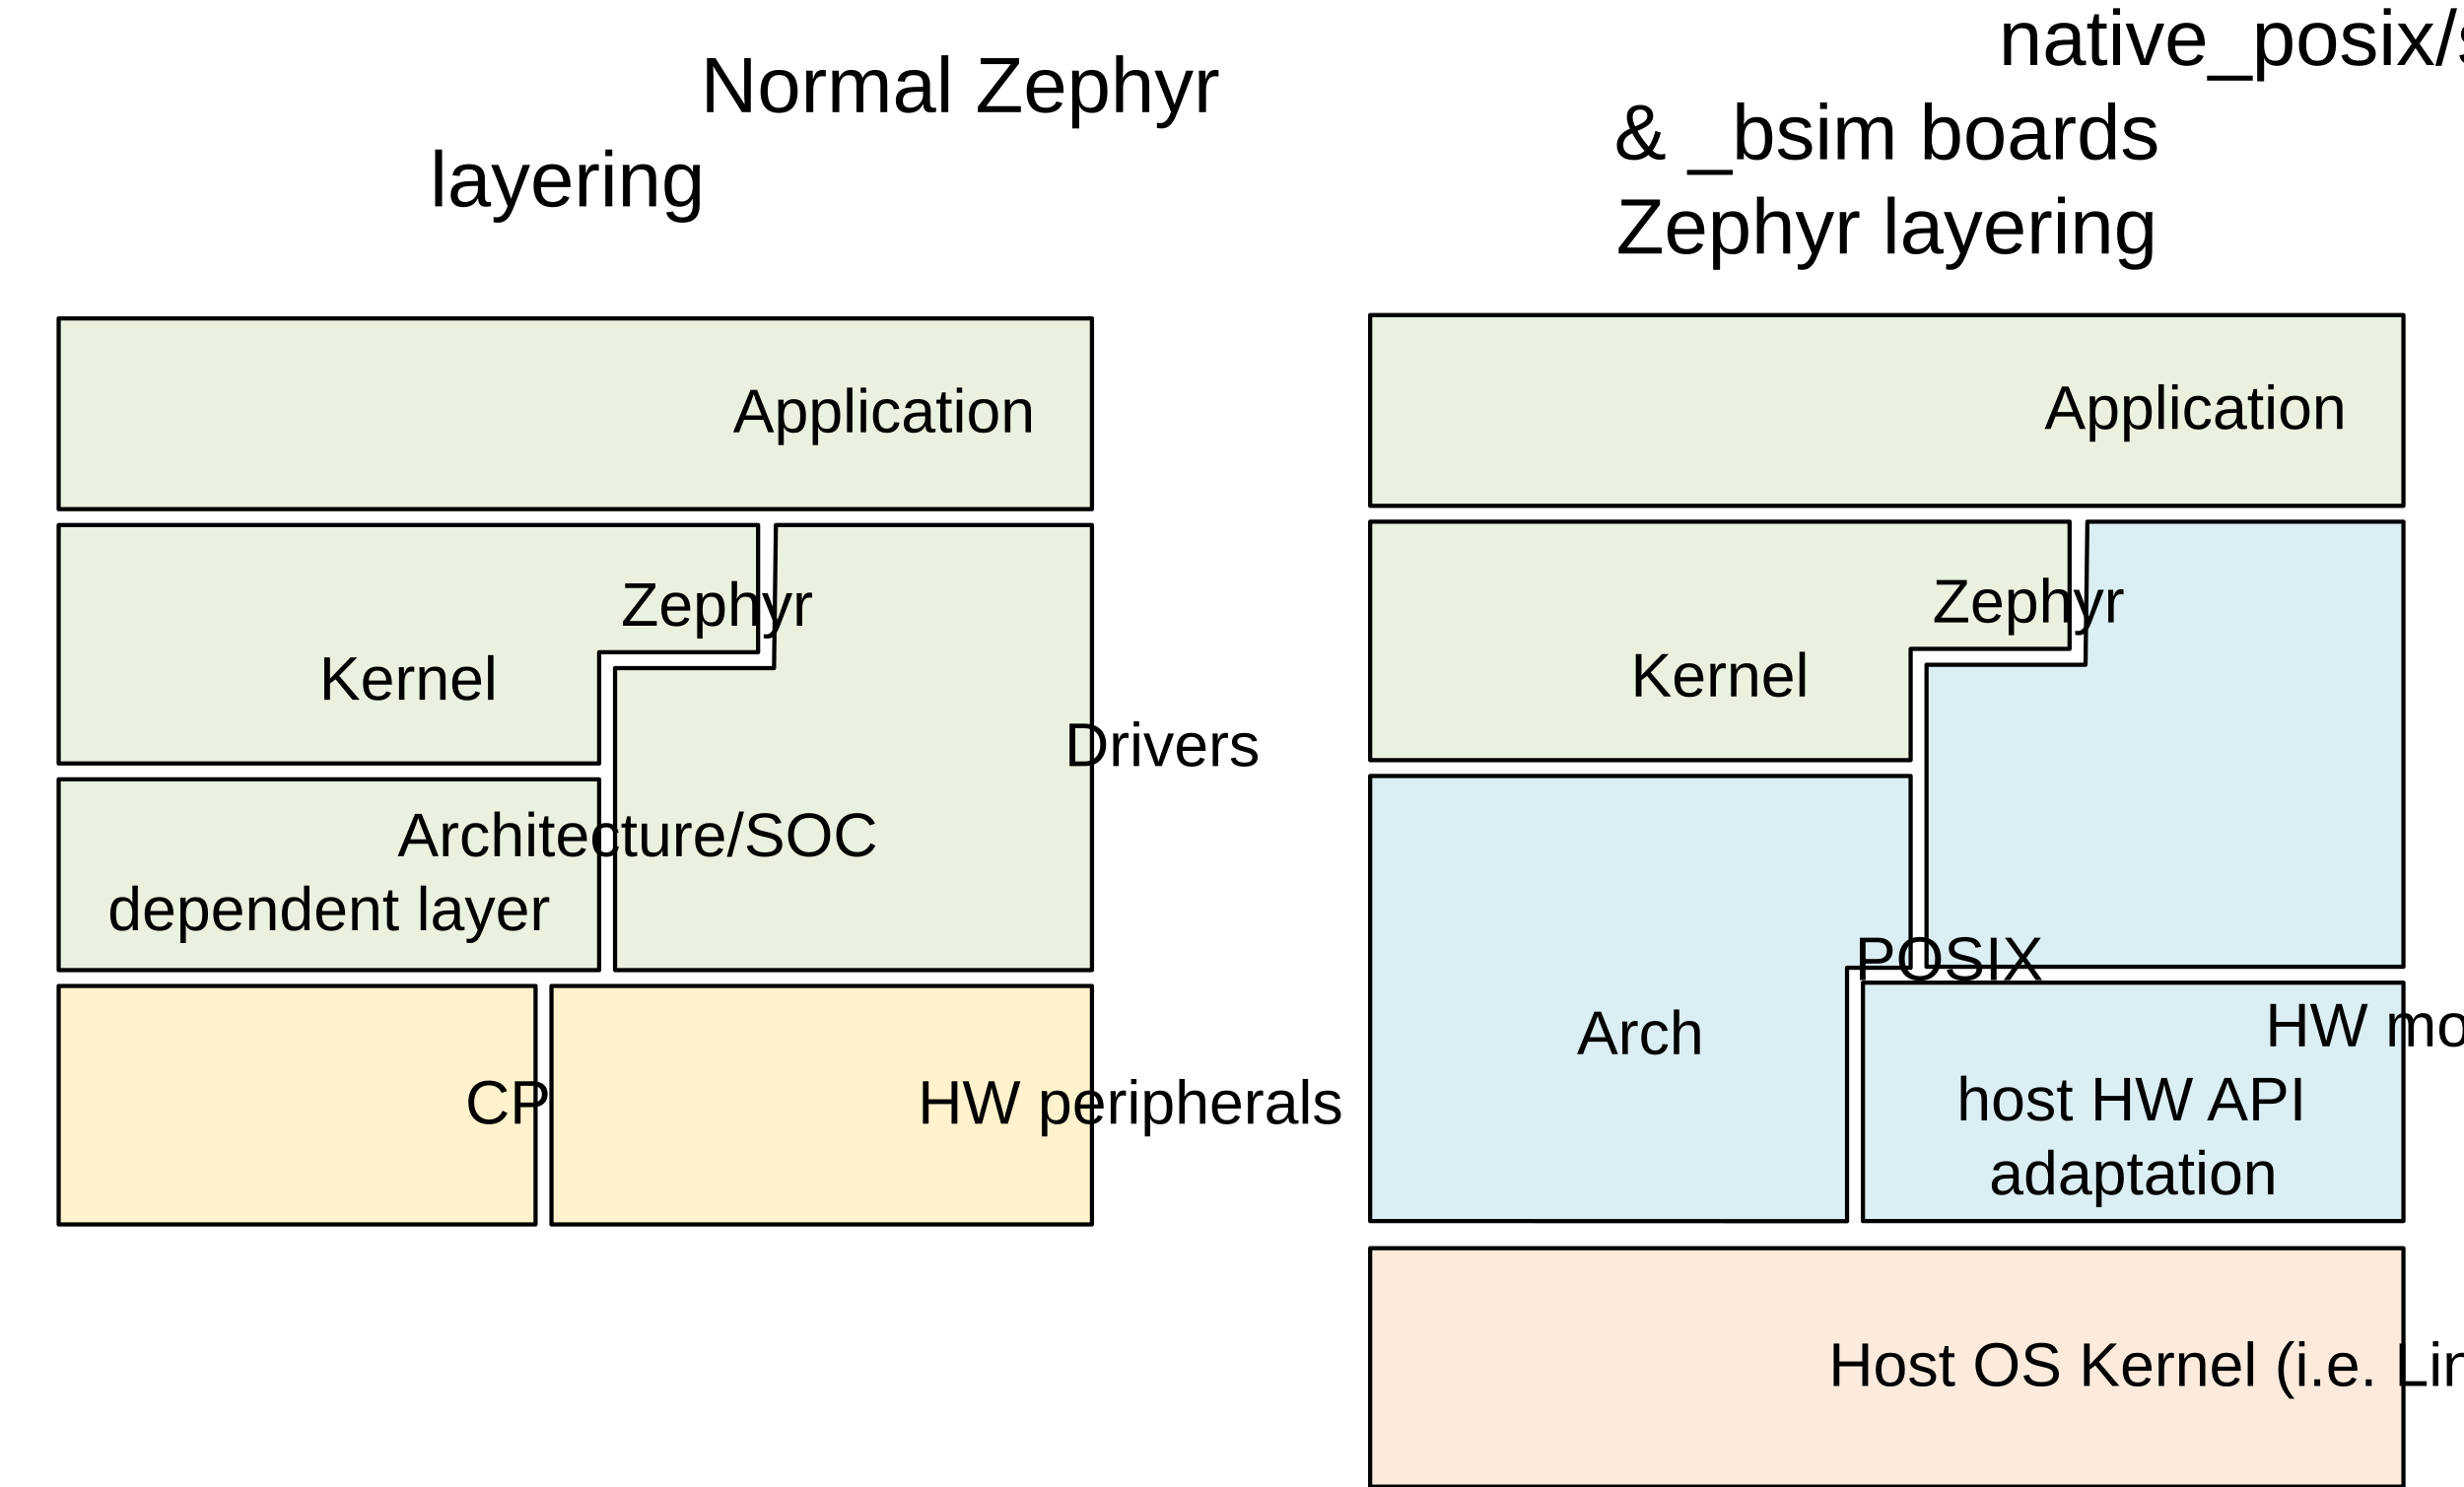
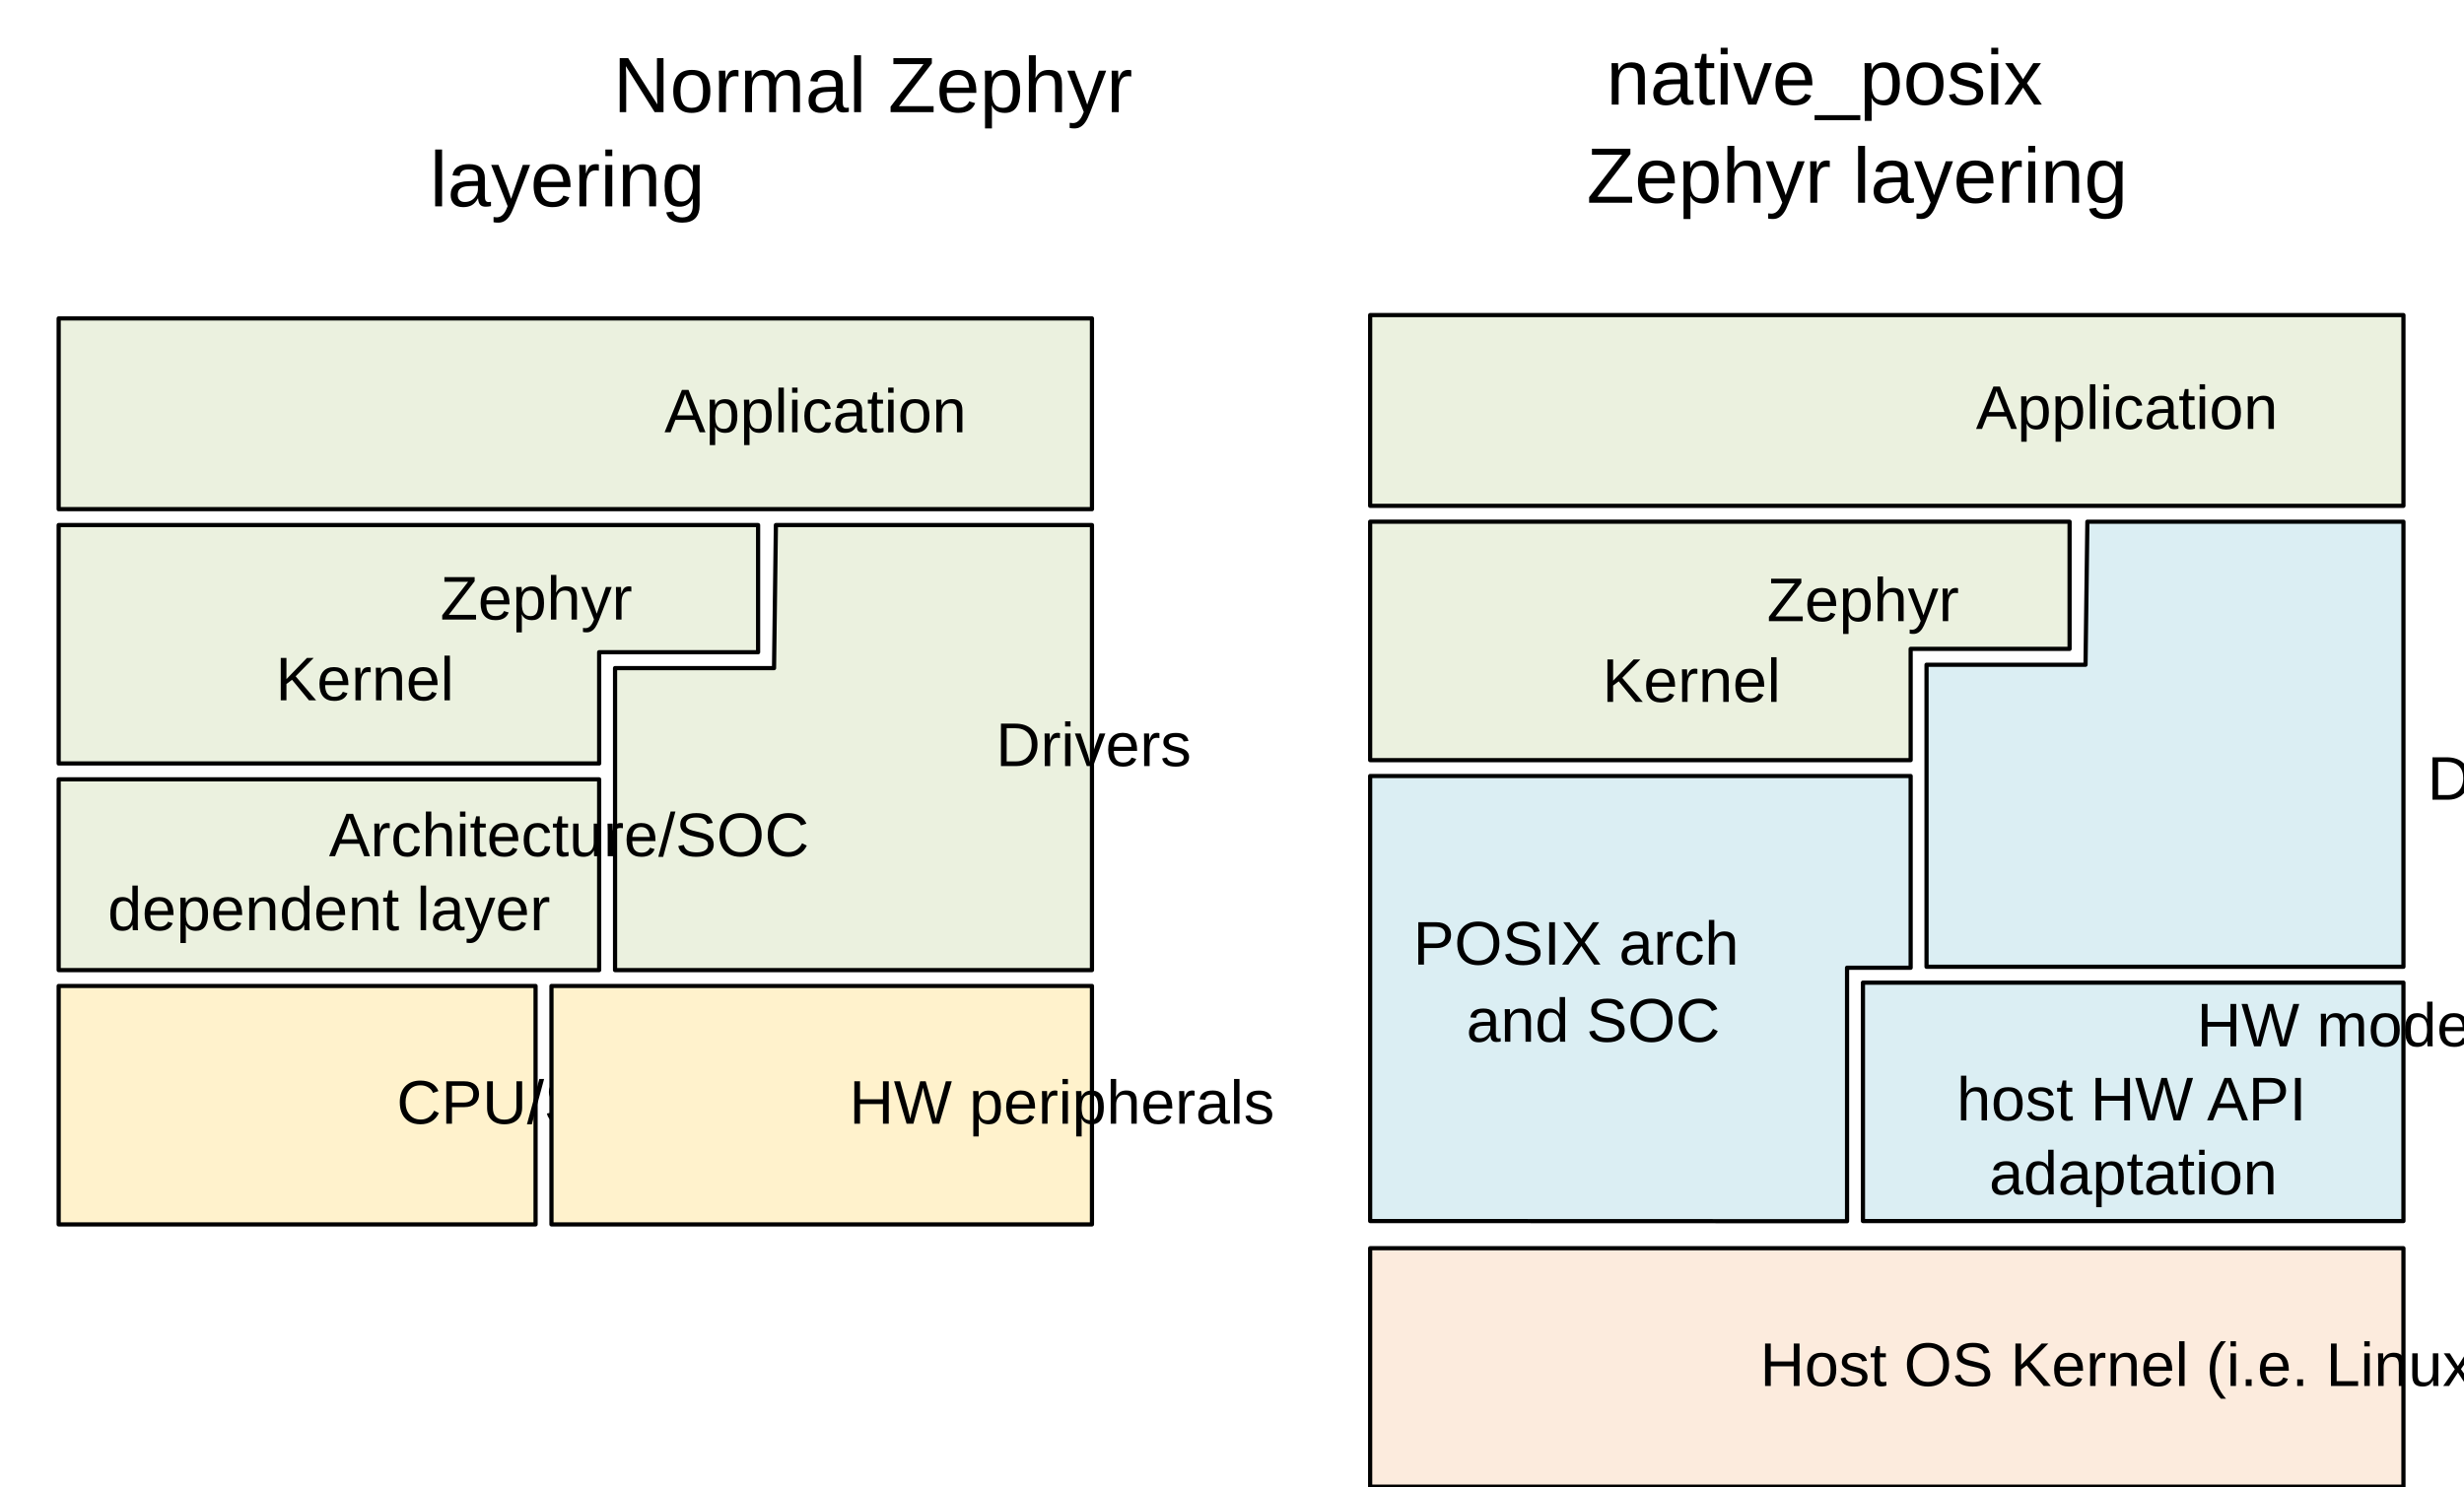
- <svg xmlns="http://www.w3.org/2000/svg" xmlns:ns1="http://schemas.microsoft.com/visio/2003/SVGExtensions/" width="6.102in" height="3.681in" viewBox="0 0 439.37 265.039" xml:space="preserve" color-interpolation-filters="sRGB" class="st9">
+ <svg xmlns="http://www.w3.org/2000/svg" xmlns:ns1="http://schemas.microsoft.com/visio/2003/SVGExtensions/" width="6.102in" height="3.681in" viewBox="0 0 439.37 265.039" xml:space="preserve" color-interpolation-filters="sRGB" class="st9" version="1.1" id="svg152">
+   <defs id="defs156" />
  <ns1:documentProperties ns1:langID="1033" ns1:metric="true" ns1:viewMarkup="false">
    <ns1:userDefs>
      <ns1:ud ns1:nameU="msvSubprocessMaster" ns1:prompt="" ns1:val="VT4(Rectangle)" />
      <ns1:ud ns1:nameU="msvNoAutoConnect" ns1:val="VT0(1):26" />
    </ns1:userDefs>
  </ns1:documentProperties>
-   <style type="text/css">
+   <style type="text/css" id="style2">
	
		.st1 {fill:#fff2cc;stroke:#000000;stroke-linecap:round;stroke-linejoin:round;stroke-width:0.75}
		.st2 {fill:#000000;font-family:Arial;font-size:0.917em}
		.st3 {fill:#ebf1df;stroke:#000000;stroke-linecap:round;stroke-linejoin:round;stroke-width:0.75}
		.st4 {font-size:1em}
		.st5 {fill:#fcebdd;stroke:#000000;stroke-linecap:round;stroke-linejoin:round;stroke-width:0.75}
		.st6 {fill:#dbeef3;stroke:#000000;stroke-linecap:round;stroke-linejoin:round;stroke-width:0.75}
		.st7 {fill:none;stroke:none;stroke-linecap:round;stroke-linejoin:round;stroke-width:0.75}
		.st8 {fill:#000000;font-family:Arial;font-size:1.167em}
		.st9 {fill:none;fill-rule:evenodd;font-size:12px;overflow:visible;stroke-linecap:square;stroke-miterlimit:3}
	
	</style>
-   <g ns1:mID="14" ns1:index="6" ns1:groupContext="foregroundPage">
-     <ns1:pageProperties ns1:drawingScale="0.0393701" ns1:pageScale="0.0393701" ns1:drawingUnits="24" ns1:shadowOffsetX="8.50394" ns1:shadowOffsetY="-8.50394" />
-     <g id="shape1-1" ns1:mID="1" ns1:groupContext="shape" transform="translate(10.4612,-46.6765)">
-       <ns1:textBlock ns1:margins="rect(4,4,4,4)" ns1:tabSpace="42.5197" />
-       <ns1:textRect cx="42.52" cy="243.78" width="85.04" height="42.52" />
-       <rect x="0" y="222.52" width="85.039" height="42.52" class="st1" />
-       <text x="17.46" y="247.08" class="st2" ns1:langID="6153">
-         <ns1:paragraph ns1:horizAlign="1" />
-         <ns1:tabList />CPU/SOC</text>
-     </g>
-     <g id="shape2-4" ns1:mID="2" ns1:groupContext="shape" transform="translate(98.3352,-46.6765)">
-       <ns1:textBlock ns1:margins="rect(4,4,4,4)" ns1:tabSpace="42.5197" />
-       <ns1:textRect cx="48.189" cy="243.78" width="96.38" height="42.52" />
-       <rect x="0" y="222.52" width="96.378" height="42.52" class="st1" />
-       <text x="10.29" y="247.08" class="st2" ns1:langID="6153">
-         <ns1:paragraph ns1:horizAlign="1" />
-         <ns1:tabList />HW peripherals</text>
-     </g>
-     <g id="shape3-7" ns1:mID="3" ns1:groupContext="shape" transform="translate(109.674,-92.0309)">
-       <ns1:textBlock ns1:margins="rect(4,4,4,4)" ns1:tabSpace="42.5197" />
-       <ns1:textRect cx="42.52" cy="225.354" width="85.04" height="79.37" />
-       <path d="M0 265.04 L85.04 265.04 L85.04 185.67 L28.68 185.67 L28.35 211.18 L0 211.18 L0 265.04 Z" class="st3" />
-       <text x="25.1" y="228.65" class="st2" ns1:langID="6153">
-         <ns1:paragraph ns1:horizAlign="1" />
-         <ns1:tabList />Drivers</text>
-     </g>
-     <g id="shape4-10" ns1:mID="4" ns1:groupContext="shape" transform="translate(10.4612,-92.0309)">
-       <ns1:textBlock ns1:margins="rect(4,4,4,4)" ns1:tabSpace="42.5197" />
-       <ns1:textRect cx="48.189" cy="248.031" width="96.38" height="34.016" />
-       <rect x="0" y="231.024" width="96.378" height="34.016" class="st3" />
-       <text x="5.4" y="244.73" class="st2" ns1:langID="6153">
-         <ns1:paragraph ns1:horizAlign="1" />
-         <ns1:tabList />Architecture/SOC <tspan x="8.74" dy="1.2em" class="st4">dependent layer</tspan>
-       </text>
-     </g>
-     <g id="shape5-14" ns1:mID="5" ns1:groupContext="shape" transform="translate(10.4612,-128.881)">
-       <ns1:textBlock ns1:margins="rect(4,4,4,4)" ns1:tabSpace="42.5197" />
-       <ns1:textRect cx="62.362" cy="243.78" width="124.73" height="42.52" />
-       <path d="M0 265.04 L96.38 265.04 L96.38 245.2 L124.72 245.2 L124.72 222.52 L85.04 222.52 L0 222.52 L0 265.04 Z" class="st3" />
-       <text x="45.24" y="240.48" class="st2" ns1:langID="6153">
-         <ns1:paragraph ns1:horizAlign="1" />
-         <ns1:tabList />Zephyr<ns1:lf />
-         <tspan x="46.46" dy="1.2em" class="st4">Kernel</tspan>
-       </text>
-     </g>
-     <g id="shape6-18" ns1:mID="6" ns1:groupContext="shape" transform="translate(10.4612,-174.236)">
-       <ns1:textBlock ns1:margins="rect(4,4,4,4)" ns1:tabSpace="42.5197" />
-       <ns1:textRect cx="92.126" cy="248.031" width="184.26" height="34.016" />
-       <rect x="0" y="231.024" width="184.252" height="34.016" class="st3" />
-       <text x="65.22" y="251.33" class="st2" ns1:langID="6153">
-         <ns1:paragraph ns1:horizAlign="1" />
-         <ns1:tabList />Application</text>
-     </g>
-     <g id="shape7-21" ns1:mID="7" ns1:groupContext="shape" transform="translate(244.319,0.0951231)">
-       <ns1:textBlock ns1:margins="rect(4,4,4,4)" ns1:tabSpace="42.5197" />
-       <ns1:textRect cx="92.126" cy="243.78" width="184.26" height="42.52" />
-       <rect x="0" y="222.52" width="184.252" height="42.52" class="st5" />
-       <text x="26.71" y="247.08" class="st2" ns1:langID="6153">
-         <ns1:paragraph ns1:horizAlign="1" />
-         <ns1:tabList />Host OS Kernel (i.e. Linux)</text>
-     </g>
-     <g id="shape8-24" ns1:mID="8" ns1:groupContext="shape" transform="translate(332.193,-47.2733)">
-       <ns1:textBlock ns1:margins="rect(4,4,4,4)" ns1:tabSpace="42.5197" />
-       <ns1:textRect cx="48.189" cy="243.78" width="96.38" height="42.52" />
-       <rect x="0" y="222.52" width="96.378" height="42.52" class="st6" />
-       <text x="16.71" y="233.88" class="st2" ns1:langID="6153">
-         <ns1:paragraph ns1:horizAlign="1" />
-         <ns1:tabList />HW models / <ns1:newlineChar />
-         <tspan x="16.71" dy="1.2em" class="st4">host HW API </tspan>
-         <tspan x="22.5" dy="1.2em" class="st4">adaptation</tspan>
-       </text>
-     </g>
-     <g id="shape9-29" ns1:mID="9" ns1:groupContext="shape" transform="translate(343.532,-92.6276)">
-       <ns1:textBlock ns1:margins="rect(4,4,4,4)" ns1:tabSpace="42.5197" />
-       <ns1:textRect cx="42.52" cy="225.354" width="85.04" height="79.37" />
-       <path d="M0 265.04 L85.04 265.04 L85.04 185.67 L28.68 185.67 L28.35 211.18 L0 211.18 L0 265.04 Z" class="st6" />
-       <text x="25.1" y="235.25" class="st2" ns1:langID="6153">
-         <ns1:paragraph ns1:horizAlign="1" />
-         <ns1:tabList />
-         <ns1:newlineChar />Drivers</text>
-     </g>
-     <g id="shape10-32" ns1:mID="10" ns1:groupContext="shape" transform="translate(244.319,-47.2435)">
-       <ns1:textBlock ns1:margins="rect(4,4,4,4)" ns1:tabSpace="42.5197" />
-       <ns1:textRect cx="48.189" cy="225.339" width="96.38" height="79.4" />
-       <path d="M0 265.01 L85.04 265.04 L85.04 219.83 L96.38 219.83 L96.38 185.64 L0 185.64 L0 265.01 Z" class="st6" />
-       <text x="31.38" y="222.04" class="st2" ns1:langID="6153">
-         <ns1:paragraph ns1:horizAlign="1" />
-         <ns1:tabList />POSIX<ns1:lf />
-         <tspan x="36.88" dy="1.2em" class="st4">Arch</tspan>
-       </text>
-     </g>
-     <g id="shape11-36" ns1:mID="11" ns1:groupContext="shape" transform="translate(244.319,-129.478)">
-       <ns1:textBlock ns1:margins="rect(4,4,4,4)" ns1:tabSpace="42.5197" />
-       <ns1:textRect cx="62.362" cy="243.78" width="124.73" height="42.52" />
-       <path d="M0 265.04 L96.38 265.04 L96.38 245.2 L124.72 245.2 L124.72 222.52 L85.04 222.52 L0 222.52 L0 265.04 Z" class="st3" />
-       <text x="45.24" y="240.48" class="st2" ns1:langID="6153">
-         <ns1:paragraph ns1:horizAlign="1" />
-         <ns1:tabList />Zephyr<ns1:lf />
-         <tspan x="46.46" dy="1.2em" class="st4">Kernel</tspan>
-       </text>
-     </g>
-     <g id="shape12-40" ns1:mID="12" ns1:groupContext="shape" transform="translate(244.319,-174.832)">
-       <ns1:textBlock ns1:margins="rect(4,4,4,4)" ns1:tabSpace="42.5197" />
-       <ns1:textRect cx="92.126" cy="248.031" width="184.26" height="34.016" />
-       <rect x="0" y="231.024" width="184.252" height="34.016" class="st3" />
-       <text x="65.22" y="251.33" class="st2" ns1:langID="6153">
-         <ns1:paragraph ns1:horizAlign="1" />
-         <ns1:tabList />Application</text>
-     </g>
-     <g id="shape13-43" ns1:mID="13" ns1:groupContext="shape" transform="translate(33.847,-226.677)">
-       <ns1:textBlock ns1:margins="rect(4,4,4,4)" ns1:tabSpace="42.5197" />
-       <ns1:textRect cx="67.323" cy="250.866" width="134.65" height="28.346" />
-       <rect x="0" y="236.693" width="134.646" height="28.346" class="st7" />
-       <text x="21.03" y="246.67" class="st8" ns1:langID="6153">
-         <ns1:paragraph ns1:horizAlign="1" />
-         <ns1:tabList />Normal Zephyr <tspan x="42.81" dy="1.2em" class="st4">layering</tspan>
-       </text>
-     </g>
-     <g id="shape14-47" ns1:mID="14" ns1:groupContext="shape" transform="translate(244.319,-226.677)">
-       <ns1:textBlock ns1:margins="rect(4,4,4,4)" ns1:tabSpace="42.5197" />
-       <ns1:textRect cx="92.126" cy="250.866" width="184.26" height="28.346" />
-       <rect x="0" y="236.693" width="184.252" height="28.346" class="st7" />
-       <text x="42.05" y="238.27" class="st8" ns1:langID="6153">
-         <ns1:paragraph ns1:horizAlign="1" />
-         <ns1:tabList />native_posix/sim <ns1:newlineChar />
-         <tspan x="43.49" dy="1.2em" class="st4">&amp; _bsim boards <ns1:lf />
-         </tspan>
-         <tspan x="43.88" dy="1.2em" class="st4">Zephyr layering</tspan>
-       </text>
-     </g>
+   <g id="shape1-1" ns1:mID="1" ns1:groupContext="shape" transform="translate(10.4612,-46.6765)">
+     <ns1:textBlock ns1:margins="rect(4,4,4,4)" ns1:tabSpace="42.5197" />
+     <ns1:textRect cx="42.52" cy="243.78" width="85.04" height="42.52" />
+     <rect x="0" y="222.52" width="85.039" height="42.52" class="st1" id="rect10" />
+     <text x="17.46" y="247.08" class="st2" ns1:langID="6153" id="text12">
+       <ns1:paragraph ns1:horizAlign="1" />
+       <ns1:tabList />CPU/SOC</text>
  </g>
+   <g id="shape2-4" ns1:mID="2" ns1:groupContext="shape" transform="translate(98.3352,-46.6765)">
+     <ns1:textBlock ns1:margins="rect(4,4,4,4)" ns1:tabSpace="42.5197" />
+     <ns1:textRect cx="48.189" cy="243.78" width="96.38" height="42.52" />
+     <rect x="0" y="222.52" width="96.378" height="42.52" class="st1" id="rect19" />
+     <text x="10.29" y="247.08" class="st2" ns1:langID="6153" id="text21">
+       <ns1:paragraph ns1:horizAlign="1" />
+       <ns1:tabList />HW peripherals</text>
+   </g>
+   <g id="shape3-7" ns1:mID="3" ns1:groupContext="shape" transform="translate(109.674,-92.0309)">
+     <ns1:textBlock ns1:margins="rect(4,4,4,4)" ns1:tabSpace="42.5197" />
+     <ns1:textRect cx="42.52" cy="225.354" width="85.04" height="79.37" />
+     <path d="M 0,265.04 H 85.04 V 185.67 H 28.68 l -0.33,25.51 H 0 Z" class="st3" id="path28" />
+     <text x="25.1" y="228.65" class="st2" ns1:langID="6153" id="text30">
+       <ns1:paragraph ns1:horizAlign="1" />
+       <ns1:tabList />Drivers</text>
+   </g>
+   <g id="shape4-10" ns1:mID="4" ns1:groupContext="shape" transform="translate(10.4612,-92.0309)">
+     <ns1:textBlock ns1:margins="rect(4,4,4,4)" ns1:tabSpace="42.5197" />
+     <ns1:textRect cx="48.189" cy="248.031" width="96.38" height="34.016" />
+     <rect x="0" y="231.024" width="96.378" height="34.016" class="st3" id="rect37" />
+     <text x="5.4" y="244.73" class="st2" ns1:langID="6153" id="text41">
+       <ns1:paragraph ns1:horizAlign="1" />
+       <ns1:tabList />Architecture/SOC <tspan x="8.74" dy="1.2em" class="st4" id="tspan39">dependent layer</tspan>
+     </text>
+   </g>
+   <path d="m 10.461,136.159 h 96.38 v -19.84 h 28.34 v -22.68 h -39.68 -85.04 z" class="st3" id="path48" />
+   <text x="47.935" y="110.494" class="st2" ns1:langID="6153" id="text52">
+     <ns1:paragraph ns1:horizAlign="1" />
+     <ns1:tabList />Zephyr<ns1:lf />
+     <tspan x="49.155" dy="14.4" class="st4" id="tspan50">Kernel</tspan>
+   </text>
+   <g id="shape6-18" ns1:mID="6" ns1:groupContext="shape" transform="translate(10.4612,-174.236)">
+     <ns1:textBlock ns1:margins="rect(4,4,4,4)" ns1:tabSpace="42.5197" />
+     <ns1:textRect cx="92.126" cy="248.031" width="184.26" height="34.016" />
+     <rect x="0" y="231.024" width="184.252" height="34.016" class="st3" id="rect59" />
+     <text x="65.22" y="251.33" class="st2" ns1:langID="6153" id="text61">
+       <ns1:paragraph ns1:horizAlign="1" />
+       <ns1:tabList />Application</text>
+   </g>
+   <g id="shape7-21" ns1:mID="7" ns1:groupContext="shape" transform="translate(244.319,0.0951231)">
+     <ns1:textBlock ns1:margins="rect(4,4,4,4)" ns1:tabSpace="42.5197" />
+     <ns1:textRect cx="92.126" cy="243.78" width="184.26" height="42.52" />
+     <rect x="0" y="222.52" width="184.252" height="42.52" class="st5" id="rect68" />
+     <text x="26.71" y="247.08" class="st2" ns1:langID="6153" id="text70">
+       <ns1:paragraph ns1:horizAlign="1" />
+       <ns1:tabList />Host OS Kernel (i.e. Linux)</text>
+   </g>
+   <g id="shape8-24" ns1:mID="8" ns1:groupContext="shape" transform="translate(332.193,-47.2733)">
+     <ns1:textBlock ns1:margins="rect(4,4,4,4)" ns1:tabSpace="42.5197" />
+     <ns1:textRect cx="48.189" cy="243.78" width="96.38" height="42.52" />
+     <rect x="0" y="222.52" width="96.378" height="42.52" class="st6" id="rect77" />
+     <text x="16.71" y="233.88" class="st2" ns1:langID="6153" id="text83">
+       <ns1:paragraph ns1:horizAlign="1" />
+       <ns1:tabList />HW models / <ns1:newlineChar />
+       <tspan x="16.71" dy="1.2em" class="st4" id="tspan79">host HW API </tspan>
+       <tspan x="22.5" dy="1.2em" class="st4" id="tspan81">adaptation</tspan>
+     </text>
+   </g>
+   <g id="shape9-29" ns1:mID="9" ns1:groupContext="shape" transform="translate(343.532,-92.6276)">
+     <ns1:textBlock ns1:margins="rect(4,4,4,4)" ns1:tabSpace="42.5197" />
+     <ns1:textRect cx="42.52" cy="225.354" width="85.04" height="79.37" />
+     <path d="M 0,265.04 H 85.04 V 185.67 H 28.68 l -0.33,25.51 H 0 Z" class="st6" id="path90" />
+     <text x="25.1" y="235.25" class="st2" ns1:langID="6153" id="text92">
+       <ns1:paragraph ns1:horizAlign="1" />
+       <ns1:tabList />
+       <ns1:newlineChar />Drivers</text>
+   </g>
+   <path d="m 244.319,217.767 85.04,0.03 v -45.21 h 11.34 v -34.19 h -96.38 z" class="st6" id="path99" />
+   <text x="288.679" y="172.038" class="st2" ns1:langID="6153" id="text103" style="font-style:normal;font-variant:normal;font-weight:normal;font-stretch:normal;font-size:11px;font-family:Arial;-inkscape-font-specification:'Arial, Normal';font-variant-ligatures:normal;font-variant-caps:normal;font-variant-numeric:normal;font-variant-east-asian:normal;text-align:center;text-anchor:middle;fill:#000000">
+     <ns1:paragraph ns1:horizAlign="1" />
+     <ns1:tabList />
+     <ns1:lf />
+     <tspan id="tspan2344" x="288.679" y="172.038">POSIX arch</tspan>
+     <tspan id="tspan2346" x="288.679" y="185.788">and SOC</tspan>
+   </text>
+   <path d="m 244.319,135.562 h 96.38 v -19.84 h 28.34 v -22.68 h -39.68 -85.04 z" class="st3" id="path110" />
+   <text x="284.504" y="110.774" class="st2" ns1:langID="6153" id="text114">
+     <ns1:paragraph ns1:horizAlign="1" />
+     <ns1:tabList />Zephyr<ns1:lf />
+     <tspan x="285.724" dy="14.4" class="st4" id="tspan112">Kernel</tspan>
+   </text>
+   <g id="shape12-40" ns1:mID="12" ns1:groupContext="shape" transform="translate(244.319,-174.832)">
+     <ns1:textBlock ns1:margins="rect(4,4,4,4)" ns1:tabSpace="42.5197" />
+     <ns1:textRect cx="92.126" cy="248.031" width="184.26" height="34.016" />
+     <rect x="0" y="231.024" width="184.252" height="34.016" class="st3" id="rect121" />
+     <text x="65.22" y="251.33" class="st2" ns1:langID="6153" id="text123">
+       <ns1:paragraph ns1:horizAlign="1" />
+       <ns1:tabList />Application</text>
+   </g>
+   <g id="shape13-43" ns1:mID="13" ns1:groupContext="shape" transform="translate(33.847,-226.677)">
+     <ns1:textBlock ns1:margins="rect(4,4,4,4)" ns1:tabSpace="42.5197" />
+     <ns1:textRect cx="67.323" cy="250.866" width="134.65" height="28.346" />
+     <rect x="0" y="236.693" width="134.646" height="28.346" class="st7" id="rect130" />
+     <text x="21.03" y="246.67" class="st8" ns1:langID="6153" id="text134">
+       <ns1:paragraph ns1:horizAlign="1" />
+       <ns1:tabList />Normal Zephyr <tspan x="42.81" dy="1.2em" class="st4" id="tspan132">layering</tspan>
+     </text>
+   </g>
+   <text x="337.007" y="18.646" class="st8" ns1:langID="6153" id="text147" style="font-style:normal;font-variant:normal;font-weight:normal;font-stretch:normal;font-size:14px;font-family:Arial;-inkscape-font-specification:'Arial, Normal';font-variant-ligatures:normal;font-variant-caps:normal;font-variant-numeric:normal;font-variant-east-asian:normal;text-align:center;text-anchor:middle;fill:#000000">
+     <ns1:paragraph ns1:horizAlign="1" />
+     <ns1:tabList />
+     <ns1:newlineChar />
+     <tspan id="tspan5461" x="337.007" y="18.646">native_posix </tspan>
+     <tspan id="tspan5463" x="337.007" y="36.145">Zephyr layering</tspan>
+   </text>
</svg>
